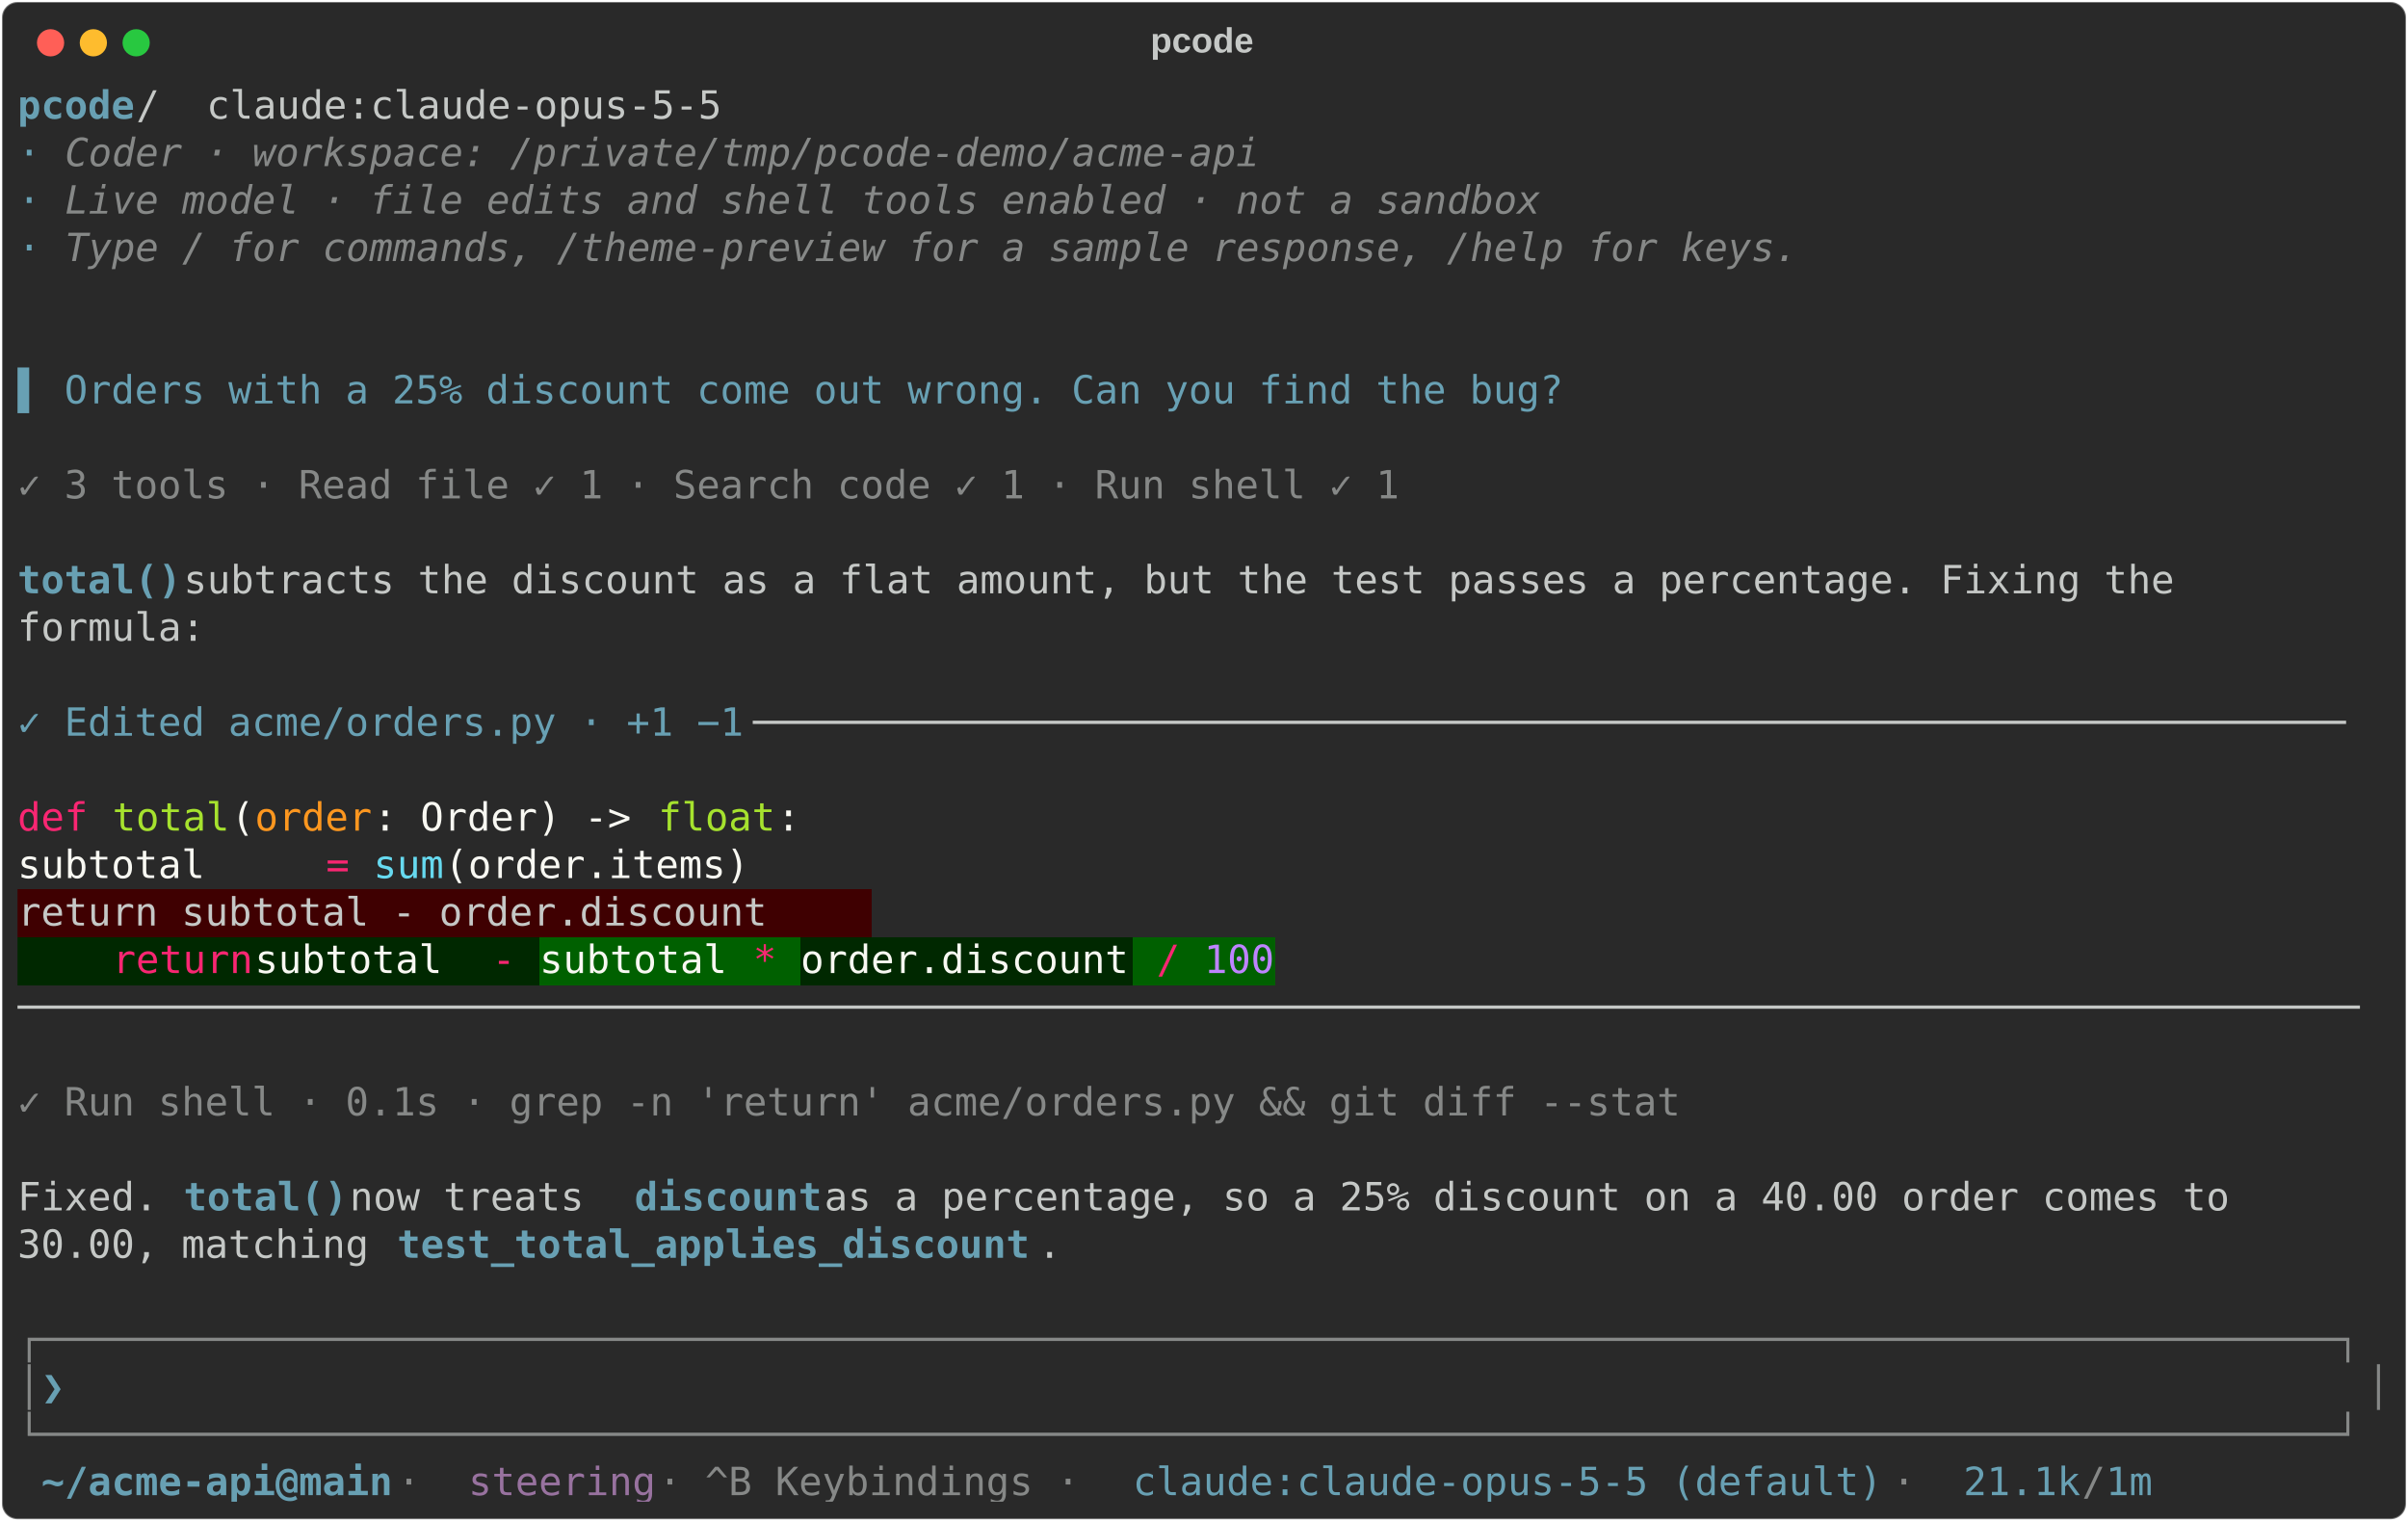
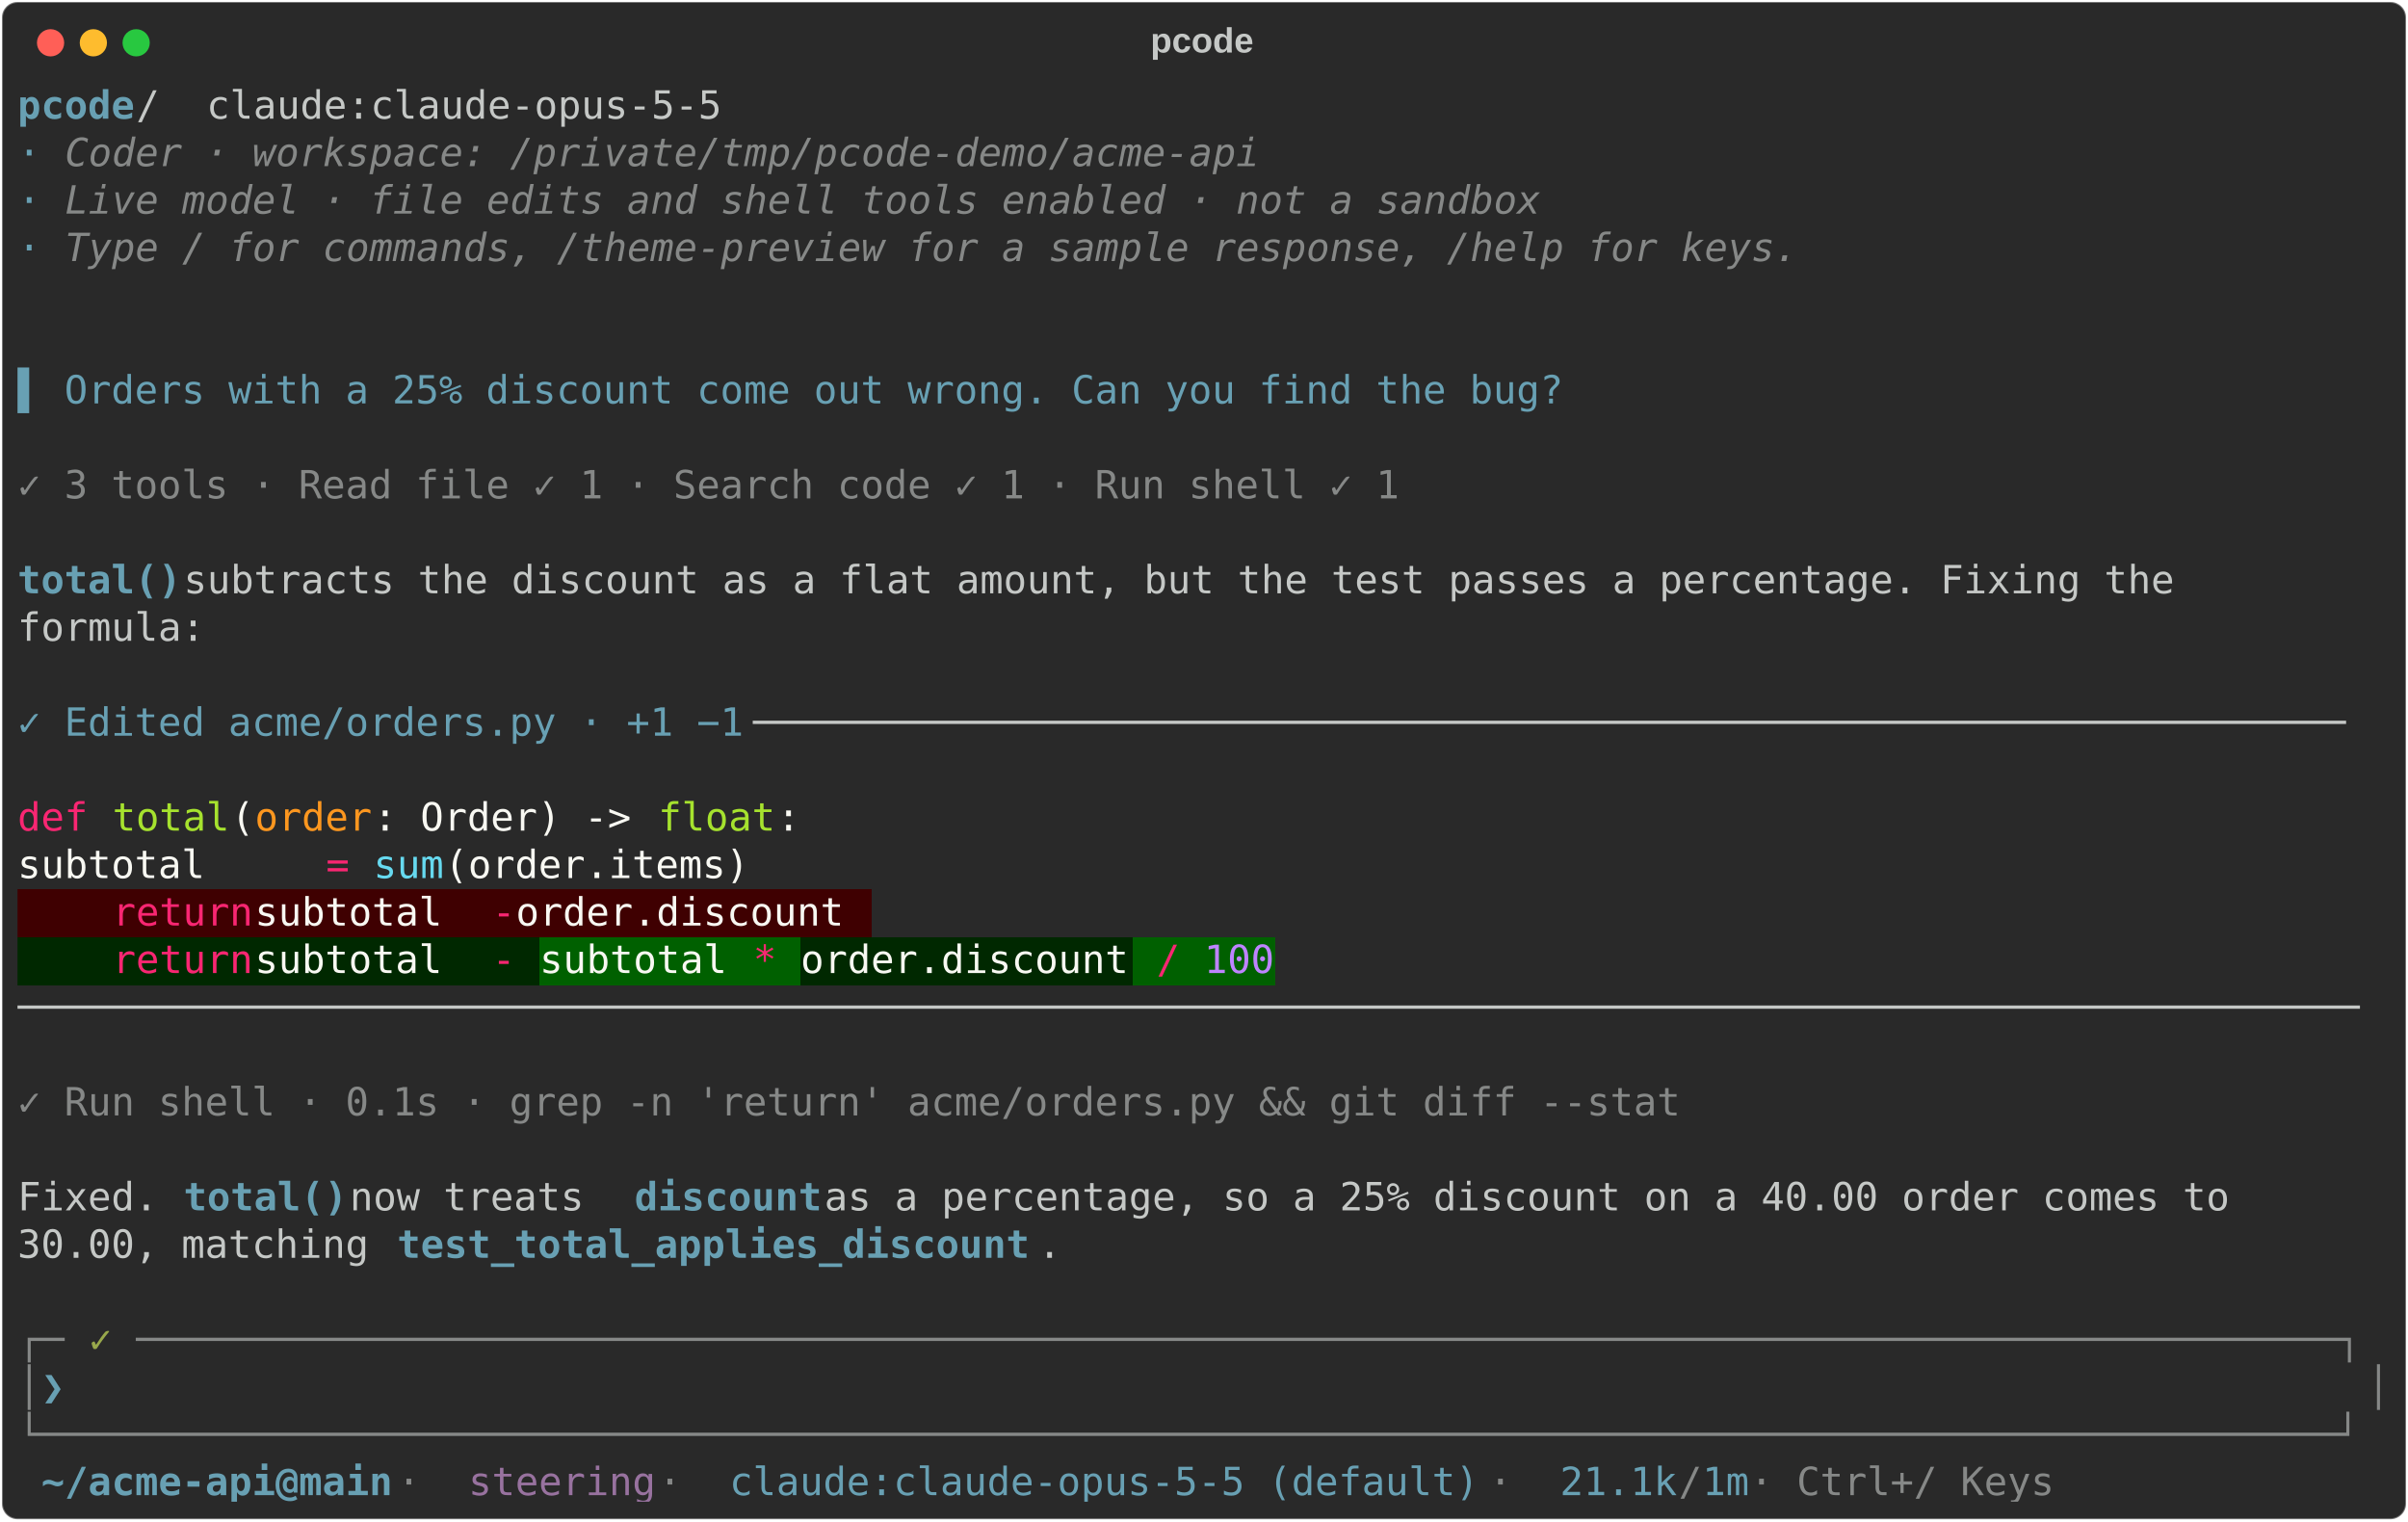
<svg xmlns="http://www.w3.org/2000/svg" class="rich-terminal" viewBox="0 0 1238 782.0">
  <style>

    @font-face {
        font-family: "Fira Code";
        src: local("FiraCode-Regular"),
                url("https://cdnjs.cloudflare.com/ajax/libs/firacode/6.2.0/woff2/FiraCode-Regular.woff2") format("woff2"),
                url("https://cdnjs.cloudflare.com/ajax/libs/firacode/6.2.0/woff/FiraCode-Regular.woff") format("woff");
        font-style: normal;
        font-weight: 400;
    }
    @font-face {
        font-family: "Fira Code";
        src: local("FiraCode-Bold"),
                url("https://cdnjs.cloudflare.com/ajax/libs/firacode/6.2.0/woff2/FiraCode-Bold.woff2") format("woff2"),
                url("https://cdnjs.cloudflare.com/ajax/libs/firacode/6.2.0/woff/FiraCode-Bold.woff") format("woff");
        font-style: bold;
        font-weight: 700;
    }

-     .terminal-3695861457-matrix {
+     .terminal-3421168653-matrix {
        font-family: Fira Code, monospace;
        font-size: 20px;
        line-height: 24.4px;
        font-variant-east-asian: full-width;
    }

-     .terminal-3695861457-title {
+     .terminal-3421168653-title {
        font-size: 18px;
        font-weight: bold;
        font-family: arial;
    }

-     .terminal-3695861457-r1 { fill: #68a0b3;font-weight: bold }
- .terminal-3695861457-r2 { fill: #c5c8c6 }
- .terminal-3695861457-r3 { fill: #68a0b3 }
- .terminal-3695861457-r4 { fill: #868887;font-style: italic; }
- .terminal-3695861457-r5 { fill: #868887 }
- .terminal-3695861457-r6 { fill: #f92672 }
- .terminal-3695861457-r7 { fill: #f8f8f2 }
- .terminal-3695861457-r8 { fill: #a6e22e }
- .terminal-3695861457-r9 { fill: #fd971f }
- .terminal-3695861457-r10 { fill: #66d9ef }
- .terminal-3695861457-r11 { fill: #be84ff }
- .terminal-3695861457-r12 { fill: #98729f }
+     .terminal-3421168653-r1 { fill: #68a0b3;font-weight: bold }
+ .terminal-3421168653-r2 { fill: #c5c8c6 }
+ .terminal-3421168653-r3 { fill: #68a0b3 }
+ .terminal-3421168653-r4 { fill: #868887;font-style: italic; }
+ .terminal-3421168653-r5 { fill: #868887 }
+ .terminal-3421168653-r6 { fill: #f92672 }
+ .terminal-3421168653-r7 { fill: #f8f8f2 }
+ .terminal-3421168653-r8 { fill: #a6e22e }
+ .terminal-3421168653-r9 { fill: #fd971f }
+ .terminal-3421168653-r10 { fill: #66d9ef }
+ .terminal-3421168653-r11 { fill: #be84ff }
+ .terminal-3421168653-r12 { fill: #98a84b }
+ .terminal-3421168653-r13 { fill: #98729f }
    </style>
  <defs>
-     <clipPath id="terminal-3695861457-clip-terminal">
+     <clipPath id="terminal-3421168653-clip-terminal">
      <rect x="0" y="0" width="1219.0" height="731.0" />
    </clipPath>
-     <clipPath id="terminal-3695861457-line-0">
+     <clipPath id="terminal-3421168653-line-0">
      <rect x="0" y="1.5" width="1220" height="24.65" />
    </clipPath>
-     <clipPath id="terminal-3695861457-line-1">
+     <clipPath id="terminal-3421168653-line-1">
      <rect x="0" y="25.9" width="1220" height="24.65" />
    </clipPath>
-     <clipPath id="terminal-3695861457-line-2">
+     <clipPath id="terminal-3421168653-line-2">
      <rect x="0" y="50.3" width="1220" height="24.65" />
    </clipPath>
-     <clipPath id="terminal-3695861457-line-3">
+     <clipPath id="terminal-3421168653-line-3">
      <rect x="0" y="74.7" width="1220" height="24.65" />
    </clipPath>
-     <clipPath id="terminal-3695861457-line-4">
+     <clipPath id="terminal-3421168653-line-4">
      <rect x="0" y="99.1" width="1220" height="24.65" />
    </clipPath>
-     <clipPath id="terminal-3695861457-line-5">
+     <clipPath id="terminal-3421168653-line-5">
      <rect x="0" y="123.5" width="1220" height="24.65" />
    </clipPath>
-     <clipPath id="terminal-3695861457-line-6">
+     <clipPath id="terminal-3421168653-line-6">
      <rect x="0" y="147.9" width="1220" height="24.65" />
    </clipPath>
-     <clipPath id="terminal-3695861457-line-7">
+     <clipPath id="terminal-3421168653-line-7">
      <rect x="0" y="172.3" width="1220" height="24.65" />
    </clipPath>
-     <clipPath id="terminal-3695861457-line-8">
+     <clipPath id="terminal-3421168653-line-8">
      <rect x="0" y="196.7" width="1220" height="24.65" />
    </clipPath>
-     <clipPath id="terminal-3695861457-line-9">
+     <clipPath id="terminal-3421168653-line-9">
      <rect x="0" y="221.1" width="1220" height="24.65" />
    </clipPath>
-     <clipPath id="terminal-3695861457-line-10">
+     <clipPath id="terminal-3421168653-line-10">
      <rect x="0" y="245.5" width="1220" height="24.65" />
    </clipPath>
-     <clipPath id="terminal-3695861457-line-11">
+     <clipPath id="terminal-3421168653-line-11">
      <rect x="0" y="269.9" width="1220" height="24.65" />
    </clipPath>
-     <clipPath id="terminal-3695861457-line-12">
+     <clipPath id="terminal-3421168653-line-12">
      <rect x="0" y="294.3" width="1220" height="24.65" />
    </clipPath>
-     <clipPath id="terminal-3695861457-line-13">
+     <clipPath id="terminal-3421168653-line-13">
      <rect x="0" y="318.7" width="1220" height="24.65" />
    </clipPath>
-     <clipPath id="terminal-3695861457-line-14">
+     <clipPath id="terminal-3421168653-line-14">
      <rect x="0" y="343.1" width="1220" height="24.65" />
    </clipPath>
-     <clipPath id="terminal-3695861457-line-15">
+     <clipPath id="terminal-3421168653-line-15">
      <rect x="0" y="367.5" width="1220" height="24.65" />
    </clipPath>
-     <clipPath id="terminal-3695861457-line-16">
+     <clipPath id="terminal-3421168653-line-16">
      <rect x="0" y="391.9" width="1220" height="24.65" />
    </clipPath>
-     <clipPath id="terminal-3695861457-line-17">
+     <clipPath id="terminal-3421168653-line-17">
      <rect x="0" y="416.3" width="1220" height="24.65" />
    </clipPath>
-     <clipPath id="terminal-3695861457-line-18">
+     <clipPath id="terminal-3421168653-line-18">
      <rect x="0" y="440.7" width="1220" height="24.65" />
    </clipPath>
-     <clipPath id="terminal-3695861457-line-19">
+     <clipPath id="terminal-3421168653-line-19">
      <rect x="0" y="465.1" width="1220" height="24.65" />
    </clipPath>
-     <clipPath id="terminal-3695861457-line-20">
+     <clipPath id="terminal-3421168653-line-20">
      <rect x="0" y="489.5" width="1220" height="24.65" />
    </clipPath>
-     <clipPath id="terminal-3695861457-line-21">
+     <clipPath id="terminal-3421168653-line-21">
      <rect x="0" y="513.9" width="1220" height="24.65" />
    </clipPath>
-     <clipPath id="terminal-3695861457-line-22">
+     <clipPath id="terminal-3421168653-line-22">
      <rect x="0" y="538.3" width="1220" height="24.65" />
    </clipPath>
-     <clipPath id="terminal-3695861457-line-23">
+     <clipPath id="terminal-3421168653-line-23">
      <rect x="0" y="562.7" width="1220" height="24.65" />
    </clipPath>
-     <clipPath id="terminal-3695861457-line-24">
+     <clipPath id="terminal-3421168653-line-24">
      <rect x="0" y="587.1" width="1220" height="24.65" />
    </clipPath>
-     <clipPath id="terminal-3695861457-line-25">
+     <clipPath id="terminal-3421168653-line-25">
      <rect x="0" y="611.5" width="1220" height="24.65" />
    </clipPath>
-     <clipPath id="terminal-3695861457-line-26">
+     <clipPath id="terminal-3421168653-line-26">
      <rect x="0" y="635.9" width="1220" height="24.65" />
    </clipPath>
-     <clipPath id="terminal-3695861457-line-27">
+     <clipPath id="terminal-3421168653-line-27">
      <rect x="0" y="660.3" width="1220" height="24.65" />
    </clipPath>
-     <clipPath id="terminal-3695861457-line-28">
+     <clipPath id="terminal-3421168653-line-28">
      <rect x="0" y="684.7" width="1220" height="24.65" />
    </clipPath>
  </defs>
  <rect fill="#292929" stroke="rgba(255,255,255,0.35)" stroke-width="1" x="1" y="1" width="1236" height="780" rx="8" />
-   <text class="terminal-3695861457-title" fill="#c5c8c6" text-anchor="middle" x="618" y="27">pcode</text>
+   <text class="terminal-3421168653-title" fill="#c5c8c6" text-anchor="middle" x="618" y="27">pcode</text>
  <g transform="translate(26,22)">
    <circle cx="0" cy="0" r="7" fill="#ff5f57" />
    <circle cx="22" cy="0" r="7" fill="#febc2e" />
    <circle cx="44" cy="0" r="7" fill="#28c840" />
  </g>
-   <g transform="translate(9, 41)" clip-path="url(#terminal-3695861457-clip-terminal)">
-     <rect fill="#3f0001" x="0" y="416.3" width="439.2" height="24.65" shape-rendering="crispEdges" />
+   <g transform="translate(9, 41)" clip-path="url(#terminal-3421168653-clip-terminal)">
+     <rect fill="#3f0001" x="0" y="416.3" width="48.8" height="24.65" shape-rendering="crispEdges" />
+     <rect fill="#3f0001" x="48.8" y="416.3" width="73.2" height="24.65" shape-rendering="crispEdges" />
+     <rect fill="#3f0001" x="122" y="416.3" width="122" height="24.65" shape-rendering="crispEdges" />
+     <rect fill="#3f0001" x="244" y="416.3" width="12.2" height="24.65" shape-rendering="crispEdges" />
+     <rect fill="#3f0001" x="256.2" y="416.3" width="183" height="24.65" shape-rendering="crispEdges" />
    <rect fill="#002800" x="0" y="440.7" width="48.8" height="24.65" shape-rendering="crispEdges" />
    <rect fill="#002800" x="48.8" y="440.7" width="73.2" height="24.65" shape-rendering="crispEdges" />
    <rect fill="#002800" x="122" y="440.7" width="122" height="24.65" shape-rendering="crispEdges" />
    <rect fill="#002800" x="244" y="440.7" width="12.2" height="24.65" shape-rendering="crispEdges" />
    <rect fill="#002800" x="256.2" y="440.7" width="12.2" height="24.65" shape-rendering="crispEdges" />
    <rect fill="#006000" x="268.4" y="440.7" width="109.8" height="24.65" shape-rendering="crispEdges" />
    <rect fill="#006000" x="378.2" y="440.7" width="12.2" height="24.65" shape-rendering="crispEdges" />
    <rect fill="#006000" x="390.4" y="440.7" width="12.2" height="24.65" shape-rendering="crispEdges" />
    <rect fill="#002800" x="402.6" y="440.7" width="170.8" height="24.65" shape-rendering="crispEdges" />
    <rect fill="#006000" x="573.4" y="440.7" width="12.2" height="24.65" shape-rendering="crispEdges" />
    <rect fill="#006000" x="585.6" y="440.7" width="12.2" height="24.65" shape-rendering="crispEdges" />
    <rect fill="#006000" x="597.8" y="440.7" width="12.2" height="24.65" shape-rendering="crispEdges" />
    <rect fill="#006000" x="610" y="440.7" width="36.6" height="24.65" shape-rendering="crispEdges" />
-     <g class="terminal-3695861457-matrix">
-       <text class="terminal-3695861457-r1" x="0" y="20" textLength="61" clip-path="url(#terminal-3695861457-line-0)">pcode</text>
-       <text class="terminal-3695861457-r2" x="61" y="20" textLength="329.4" clip-path="url(#terminal-3695861457-line-0)">  /  claude:claude-opus-5-5</text>
-       <text class="terminal-3695861457-r2" x="1220" y="20" textLength="12.2" clip-path="url(#terminal-3695861457-line-0)">
- </text>
-       <text class="terminal-3695861457-r3" x="0" y="44.4" textLength="24.4" clip-path="url(#terminal-3695861457-line-1)">· </text>
-       <text class="terminal-3695861457-r4" x="24.4" y="44.4" textLength="622.2" clip-path="url(#terminal-3695861457-line-1)">Coder · workspace: /private/tmp/pcode-demo/acme-api</text>
-       <text class="terminal-3695861457-r2" x="1220" y="44.4" textLength="12.2" clip-path="url(#terminal-3695861457-line-1)">
- </text>
-       <text class="terminal-3695861457-r3" x="0" y="68.8" textLength="24.4" clip-path="url(#terminal-3695861457-line-2)">· </text>
-       <text class="terminal-3695861457-r4" x="24.4" y="68.8" textLength="768.6" clip-path="url(#terminal-3695861457-line-2)">Live model · file edits and shell tools enabled · not a sandbox</text>
-       <text class="terminal-3695861457-r2" x="1220" y="68.8" textLength="12.2" clip-path="url(#terminal-3695861457-line-2)">
- </text>
-       <text class="terminal-3695861457-r3" x="0" y="93.2" textLength="24.4" clip-path="url(#terminal-3695861457-line-3)">· </text>
-       <text class="terminal-3695861457-r4" x="24.4" y="93.2" textLength="902.8" clip-path="url(#terminal-3695861457-line-3)">Type / for commands, /theme-preview for a sample response, /help for keys.</text>
-       <text class="terminal-3695861457-r2" x="1220" y="93.2" textLength="12.2" clip-path="url(#terminal-3695861457-line-3)">
- </text>
-       <text class="terminal-3695861457-r2" x="1220" y="117.6" textLength="12.2" clip-path="url(#terminal-3695861457-line-4)">
- </text>
-       <text class="terminal-3695861457-r2" x="1220" y="142" textLength="12.2" clip-path="url(#terminal-3695861457-line-5)">
- </text>
-       <text class="terminal-3695861457-r3" x="0" y="166.4" textLength="805.2" clip-path="url(#terminal-3695861457-line-6)">▌ Orders with a 25% discount come out wrong. Can you find the bug?</text>
-       <text class="terminal-3695861457-r2" x="1220" y="166.4" textLength="12.2" clip-path="url(#terminal-3695861457-line-6)">
- </text>
-       <text class="terminal-3695861457-r2" x="1220" y="190.8" textLength="12.2" clip-path="url(#terminal-3695861457-line-7)">
- </text>
-       <text class="terminal-3695861457-r5" x="0" y="215.2" textLength="719.8" clip-path="url(#terminal-3695861457-line-8)">✓ 3 tools · Read file ✓ 1 · Search code ✓ 1 · Run shell ✓ 1</text>
-       <text class="terminal-3695861457-r2" x="1220" y="215.2" textLength="12.2" clip-path="url(#terminal-3695861457-line-8)">
- </text>
-       <text class="terminal-3695861457-r2" x="1220" y="239.6" textLength="12.2" clip-path="url(#terminal-3695861457-line-9)">
- </text>
-       <text class="terminal-3695861457-r1" x="0" y="264" textLength="85.4" clip-path="url(#terminal-3695861457-line-10)">total()</text>
-       <text class="terminal-3695861457-r2" x="85.4" y="264" textLength="1049.2" clip-path="url(#terminal-3695861457-line-10)"> subtracts the discount as a flat amount, but the test passes a percentage. Fixing the</text>
-       <text class="terminal-3695861457-r2" x="1220" y="264" textLength="12.2" clip-path="url(#terminal-3695861457-line-10)">
- </text>
-       <text class="terminal-3695861457-r2" x="0" y="288.4" textLength="97.6" clip-path="url(#terminal-3695861457-line-11)">formula:</text>
-       <text class="terminal-3695861457-r2" x="1220" y="288.4" textLength="12.2" clip-path="url(#terminal-3695861457-line-11)">
- </text>
-       <text class="terminal-3695861457-r2" x="1220" y="312.8" textLength="12.2" clip-path="url(#terminal-3695861457-line-12)">
- </text>
-       <text class="terminal-3695861457-r3" x="0" y="337.2" textLength="378.2" clip-path="url(#terminal-3695861457-line-13)">✓ Edited acme/orders.py · +1 −1</text>
-       <text class="terminal-3695861457-r2" x="378.2" y="337.2" textLength="841.8" clip-path="url(#terminal-3695861457-line-13)"> ────────────────────────────────────────────────────────────────────</text>
-       <text class="terminal-3695861457-r2" x="1220" y="337.2" textLength="12.2" clip-path="url(#terminal-3695861457-line-13)">
- </text>
-       <text class="terminal-3695861457-r2" x="1220" y="361.6" textLength="12.2" clip-path="url(#terminal-3695861457-line-14)">
- </text>
-       <text class="terminal-3695861457-r6" x="0" y="386" textLength="36.6" clip-path="url(#terminal-3695861457-line-15)">def</text>
-       <text class="terminal-3695861457-r8" x="48.8" y="386" textLength="61" clip-path="url(#terminal-3695861457-line-15)">total</text>
-       <text class="terminal-3695861457-r7" x="109.8" y="386" textLength="12.2" clip-path="url(#terminal-3695861457-line-15)">(</text>
-       <text class="terminal-3695861457-r9" x="122" y="386" textLength="61" clip-path="url(#terminal-3695861457-line-15)">order</text>
-       <text class="terminal-3695861457-r7" x="183" y="386" textLength="146.4" clip-path="url(#terminal-3695861457-line-15)">: Order) -&gt; </text>
-       <text class="terminal-3695861457-r8" x="329.4" y="386" textLength="61" clip-path="url(#terminal-3695861457-line-15)">float</text>
-       <text class="terminal-3695861457-r7" x="390.4" y="386" textLength="12.2" clip-path="url(#terminal-3695861457-line-15)">:</text>
-       <text class="terminal-3695861457-r2" x="1220" y="386" textLength="12.2" clip-path="url(#terminal-3695861457-line-15)">
- </text>
-       <text class="terminal-3695861457-r7" x="0" y="410.4" textLength="158.6" clip-path="url(#terminal-3695861457-line-16)">    subtotal </text>
-       <text class="terminal-3695861457-r6" x="158.6" y="410.4" textLength="12.2" clip-path="url(#terminal-3695861457-line-16)">=</text>
-       <text class="terminal-3695861457-r10" x="183" y="410.4" textLength="36.6" clip-path="url(#terminal-3695861457-line-16)">sum</text>
-       <text class="terminal-3695861457-r7" x="219.6" y="410.4" textLength="158.6" clip-path="url(#terminal-3695861457-line-16)">(order.items)</text>
-       <text class="terminal-3695861457-r2" x="1220" y="410.4" textLength="12.2" clip-path="url(#terminal-3695861457-line-16)">
- </text>
-       <text class="terminal-3695861457-r2" x="0" y="434.8" textLength="439.2" clip-path="url(#terminal-3695861457-line-17)">    return subtotal - order.discount</text>
-       <text class="terminal-3695861457-r2" x="1220" y="434.8" textLength="12.2" clip-path="url(#terminal-3695861457-line-17)">
- </text>
-       <text class="terminal-3695861457-r6" x="48.8" y="459.2" textLength="73.2" clip-path="url(#terminal-3695861457-line-18)">return</text>
-       <text class="terminal-3695861457-r7" x="122" y="459.2" textLength="122" clip-path="url(#terminal-3695861457-line-18)"> subtotal </text>
-       <text class="terminal-3695861457-r6" x="244" y="459.2" textLength="12.2" clip-path="url(#terminal-3695861457-line-18)">-</text>
-       <text class="terminal-3695861457-r7" x="268.4" y="459.2" textLength="109.8" clip-path="url(#terminal-3695861457-line-18)">subtotal </text>
-       <text class="terminal-3695861457-r6" x="378.2" y="459.2" textLength="12.2" clip-path="url(#terminal-3695861457-line-18)">*</text>
-       <text class="terminal-3695861457-r7" x="402.6" y="459.2" textLength="170.8" clip-path="url(#terminal-3695861457-line-18)">order.discount</text>
-       <text class="terminal-3695861457-r6" x="585.6" y="459.2" textLength="12.2" clip-path="url(#terminal-3695861457-line-18)">/</text>
-       <text class="terminal-3695861457-r11" x="610" y="459.2" textLength="36.6" clip-path="url(#terminal-3695861457-line-18)">100</text>
-       <text class="terminal-3695861457-r2" x="1220" y="459.2" textLength="12.2" clip-path="url(#terminal-3695861457-line-18)">
- </text>
-       <text class="terminal-3695861457-r2" x="0" y="483.6" textLength="1220" clip-path="url(#terminal-3695861457-line-19)">────────────────────────────────────────────────────────────────────────────────────────────────────</text>
-       <text class="terminal-3695861457-r2" x="1220" y="483.6" textLength="12.2" clip-path="url(#terminal-3695861457-line-19)">
- </text>
-       <text class="terminal-3695861457-r2" x="1220" y="508" textLength="12.2" clip-path="url(#terminal-3695861457-line-20)">
- </text>
-       <text class="terminal-3695861457-r5" x="0" y="532.4" textLength="866.2" clip-path="url(#terminal-3695861457-line-21)">✓ Run shell · 0.1s · grep -n 'return' acme/orders.py &amp;&amp; git diff --stat</text>
-       <text class="terminal-3695861457-r2" x="1220" y="532.4" textLength="12.2" clip-path="url(#terminal-3695861457-line-21)">
- </text>
-       <text class="terminal-3695861457-r2" x="1220" y="556.8" textLength="12.2" clip-path="url(#terminal-3695861457-line-22)">
- </text>
-       <text class="terminal-3695861457-r2" x="0" y="581.2" textLength="85.4" clip-path="url(#terminal-3695861457-line-23)">Fixed. </text>
-       <text class="terminal-3695861457-r1" x="85.4" y="581.2" textLength="85.4" clip-path="url(#terminal-3695861457-line-23)">total()</text>
-       <text class="terminal-3695861457-r2" x="170.8" y="581.2" textLength="146.4" clip-path="url(#terminal-3695861457-line-23)"> now treats </text>
-       <text class="terminal-3695861457-r1" x="317.2" y="581.2" textLength="97.6" clip-path="url(#terminal-3695861457-line-23)">discount</text>
-       <text class="terminal-3695861457-r2" x="414.8" y="581.2" textLength="744.2" clip-path="url(#terminal-3695861457-line-23)"> as a percentage, so a 25% discount on a 40.00 order comes to</text>
-       <text class="terminal-3695861457-r2" x="1220" y="581.2" textLength="12.2" clip-path="url(#terminal-3695861457-line-23)">
- </text>
-       <text class="terminal-3695861457-r2" x="0" y="605.6" textLength="195.2" clip-path="url(#terminal-3695861457-line-24)">30.00, matching </text>
-       <text class="terminal-3695861457-r1" x="195.2" y="605.6" textLength="329.4" clip-path="url(#terminal-3695861457-line-24)">test_total_applies_discount</text>
-       <text class="terminal-3695861457-r2" x="524.6" y="605.6" textLength="12.2" clip-path="url(#terminal-3695861457-line-24)">.</text>
-       <text class="terminal-3695861457-r2" x="1220" y="605.6" textLength="12.2" clip-path="url(#terminal-3695861457-line-24)">
- </text>
-       <text class="terminal-3695861457-r2" x="1220" y="630" textLength="12.2" clip-path="url(#terminal-3695861457-line-25)">
- </text>
-       <text class="terminal-3695861457-r5" x="0" y="654.4" textLength="1220" clip-path="url(#terminal-3695861457-line-26)">┌──────────────────────────────────────────────────────────────────────────────────────────────────┐</text>
-       <text class="terminal-3695861457-r2" x="1220" y="654.4" textLength="12.2" clip-path="url(#terminal-3695861457-line-26)">
- </text>
-       <text class="terminal-3695861457-r5" x="0" y="678.8" textLength="12.2" clip-path="url(#terminal-3695861457-line-27)">│</text>
-       <text class="terminal-3695861457-r1" x="12.2" y="678.8" textLength="24.4" clip-path="url(#terminal-3695861457-line-27)">❯ </text>
-       <text class="terminal-3695861457-r5" x="1207.8" y="678.8" textLength="12.2" clip-path="url(#terminal-3695861457-line-27)">│</text>
-       <text class="terminal-3695861457-r2" x="1220" y="678.8" textLength="12.2" clip-path="url(#terminal-3695861457-line-27)">
- </text>
-       <text class="terminal-3695861457-r5" x="0" y="703.2" textLength="1220" clip-path="url(#terminal-3695861457-line-28)">└──────────────────────────────────────────────────────────────────────────────────────────────────┘</text>
-       <text class="terminal-3695861457-r2" x="1220" y="703.2" textLength="12.2" clip-path="url(#terminal-3695861457-line-28)">
- </text>
-       <text class="terminal-3695861457-r1" x="12.2" y="727.6" textLength="183" clip-path="url(#terminal-3695861457-line-29)">~/acme-api@main</text>
-       <text class="terminal-3695861457-r5" x="195.2" y="727.6" textLength="36.6" clip-path="url(#terminal-3695861457-line-29)"> · </text>
-       <text class="terminal-3695861457-r12" x="231.8" y="727.6" textLength="97.6" clip-path="url(#terminal-3695861457-line-29)">steering</text>
-       <text class="terminal-3695861457-r5" x="329.4" y="727.6" textLength="244" clip-path="url(#terminal-3695861457-line-29)"> · ^B Keybindings · </text>
-       <text class="terminal-3695861457-r3" x="573.4" y="727.6" textLength="390.4" clip-path="url(#terminal-3695861457-line-29)">claude:claude-opus-5-5 (default)</text>
-       <text class="terminal-3695861457-r5" x="963.8" y="727.6" textLength="36.6" clip-path="url(#terminal-3695861457-line-29)"> · </text>
-       <text class="terminal-3695861457-r3" x="1000.4" y="727.6" textLength="61" clip-path="url(#terminal-3695861457-line-29)">21.1k</text>
-       <text class="terminal-3695861457-r5" x="1061.4" y="727.6" textLength="12.2" clip-path="url(#terminal-3695861457-line-29)">/</text>
-       <text class="terminal-3695861457-r3" x="1073.6" y="727.6" textLength="24.4" clip-path="url(#terminal-3695861457-line-29)">1m</text>
-       <text class="terminal-3695861457-r2" x="1220" y="727.6" textLength="12.2" clip-path="url(#terminal-3695861457-line-29)">
+     <g class="terminal-3421168653-matrix">
+       <text class="terminal-3421168653-r1" x="0" y="20" textLength="61" clip-path="url(#terminal-3421168653-line-0)">pcode</text>
+       <text class="terminal-3421168653-r2" x="61" y="20" textLength="329.4" clip-path="url(#terminal-3421168653-line-0)">  /  claude:claude-opus-5-5</text>
+       <text class="terminal-3421168653-r2" x="1220" y="20" textLength="12.2" clip-path="url(#terminal-3421168653-line-0)">
+ </text>
+       <text class="terminal-3421168653-r3" x="0" y="44.4" textLength="24.4" clip-path="url(#terminal-3421168653-line-1)">· </text>
+       <text class="terminal-3421168653-r4" x="24.4" y="44.4" textLength="622.2" clip-path="url(#terminal-3421168653-line-1)">Coder · workspace: /private/tmp/pcode-demo/acme-api</text>
+       <text class="terminal-3421168653-r2" x="1220" y="44.4" textLength="12.2" clip-path="url(#terminal-3421168653-line-1)">
+ </text>
+       <text class="terminal-3421168653-r3" x="0" y="68.8" textLength="24.4" clip-path="url(#terminal-3421168653-line-2)">· </text>
+       <text class="terminal-3421168653-r4" x="24.4" y="68.8" textLength="768.6" clip-path="url(#terminal-3421168653-line-2)">Live model · file edits and shell tools enabled · not a sandbox</text>
+       <text class="terminal-3421168653-r2" x="1220" y="68.8" textLength="12.2" clip-path="url(#terminal-3421168653-line-2)">
+ </text>
+       <text class="terminal-3421168653-r3" x="0" y="93.2" textLength="24.4" clip-path="url(#terminal-3421168653-line-3)">· </text>
+       <text class="terminal-3421168653-r4" x="24.4" y="93.2" textLength="902.8" clip-path="url(#terminal-3421168653-line-3)">Type / for commands, /theme-preview for a sample response, /help for keys.</text>
+       <text class="terminal-3421168653-r2" x="1220" y="93.2" textLength="12.2" clip-path="url(#terminal-3421168653-line-3)">
+ </text>
+       <text class="terminal-3421168653-r2" x="1220" y="117.6" textLength="12.2" clip-path="url(#terminal-3421168653-line-4)">
+ </text>
+       <text class="terminal-3421168653-r2" x="1220" y="142" textLength="12.2" clip-path="url(#terminal-3421168653-line-5)">
+ </text>
+       <text class="terminal-3421168653-r3" x="0" y="166.4" textLength="805.2" clip-path="url(#terminal-3421168653-line-6)">▌ Orders with a 25% discount come out wrong. Can you find the bug?</text>
+       <text class="terminal-3421168653-r2" x="1220" y="166.4" textLength="12.2" clip-path="url(#terminal-3421168653-line-6)">
+ </text>
+       <text class="terminal-3421168653-r2" x="1220" y="190.8" textLength="12.2" clip-path="url(#terminal-3421168653-line-7)">
+ </text>
+       <text class="terminal-3421168653-r5" x="0" y="215.2" textLength="719.8" clip-path="url(#terminal-3421168653-line-8)">✓ 3 tools · Read file ✓ 1 · Search code ✓ 1 · Run shell ✓ 1</text>
+       <text class="terminal-3421168653-r2" x="1220" y="215.2" textLength="12.2" clip-path="url(#terminal-3421168653-line-8)">
+ </text>
+       <text class="terminal-3421168653-r2" x="1220" y="239.6" textLength="12.2" clip-path="url(#terminal-3421168653-line-9)">
+ </text>
+       <text class="terminal-3421168653-r1" x="0" y="264" textLength="85.4" clip-path="url(#terminal-3421168653-line-10)">total()</text>
+       <text class="terminal-3421168653-r2" x="85.4" y="264" textLength="1049.2" clip-path="url(#terminal-3421168653-line-10)"> subtracts the discount as a flat amount, but the test passes a percentage. Fixing the</text>
+       <text class="terminal-3421168653-r2" x="1220" y="264" textLength="12.2" clip-path="url(#terminal-3421168653-line-10)">
+ </text>
+       <text class="terminal-3421168653-r2" x="0" y="288.4" textLength="97.6" clip-path="url(#terminal-3421168653-line-11)">formula:</text>
+       <text class="terminal-3421168653-r2" x="1220" y="288.4" textLength="12.2" clip-path="url(#terminal-3421168653-line-11)">
+ </text>
+       <text class="terminal-3421168653-r2" x="1220" y="312.8" textLength="12.2" clip-path="url(#terminal-3421168653-line-12)">
+ </text>
+       <text class="terminal-3421168653-r3" x="0" y="337.2" textLength="378.2" clip-path="url(#terminal-3421168653-line-13)">✓ Edited acme/orders.py · +1 −1</text>
+       <text class="terminal-3421168653-r2" x="378.2" y="337.2" textLength="841.8" clip-path="url(#terminal-3421168653-line-13)"> ────────────────────────────────────────────────────────────────────</text>
+       <text class="terminal-3421168653-r2" x="1220" y="337.2" textLength="12.2" clip-path="url(#terminal-3421168653-line-13)">
+ </text>
+       <text class="terminal-3421168653-r2" x="1220" y="361.6" textLength="12.2" clip-path="url(#terminal-3421168653-line-14)">
+ </text>
+       <text class="terminal-3421168653-r6" x="0" y="386" textLength="36.6" clip-path="url(#terminal-3421168653-line-15)">def</text>
+       <text class="terminal-3421168653-r8" x="48.8" y="386" textLength="61" clip-path="url(#terminal-3421168653-line-15)">total</text>
+       <text class="terminal-3421168653-r7" x="109.8" y="386" textLength="12.2" clip-path="url(#terminal-3421168653-line-15)">(</text>
+       <text class="terminal-3421168653-r9" x="122" y="386" textLength="61" clip-path="url(#terminal-3421168653-line-15)">order</text>
+       <text class="terminal-3421168653-r7" x="183" y="386" textLength="146.4" clip-path="url(#terminal-3421168653-line-15)">: Order) -&gt; </text>
+       <text class="terminal-3421168653-r8" x="329.4" y="386" textLength="61" clip-path="url(#terminal-3421168653-line-15)">float</text>
+       <text class="terminal-3421168653-r7" x="390.4" y="386" textLength="12.2" clip-path="url(#terminal-3421168653-line-15)">:</text>
+       <text class="terminal-3421168653-r2" x="1220" y="386" textLength="12.2" clip-path="url(#terminal-3421168653-line-15)">
+ </text>
+       <text class="terminal-3421168653-r7" x="0" y="410.4" textLength="158.6" clip-path="url(#terminal-3421168653-line-16)">    subtotal </text>
+       <text class="terminal-3421168653-r6" x="158.6" y="410.4" textLength="12.2" clip-path="url(#terminal-3421168653-line-16)">=</text>
+       <text class="terminal-3421168653-r10" x="183" y="410.4" textLength="36.6" clip-path="url(#terminal-3421168653-line-16)">sum</text>
+       <text class="terminal-3421168653-r7" x="219.6" y="410.4" textLength="158.6" clip-path="url(#terminal-3421168653-line-16)">(order.items)</text>
+       <text class="terminal-3421168653-r2" x="1220" y="410.4" textLength="12.2" clip-path="url(#terminal-3421168653-line-16)">
+ </text>
+       <text class="terminal-3421168653-r6" x="48.8" y="434.8" textLength="73.2" clip-path="url(#terminal-3421168653-line-17)">return</text>
+       <text class="terminal-3421168653-r7" x="122" y="434.8" textLength="122" clip-path="url(#terminal-3421168653-line-17)"> subtotal </text>
+       <text class="terminal-3421168653-r6" x="244" y="434.8" textLength="12.2" clip-path="url(#terminal-3421168653-line-17)">-</text>
+       <text class="terminal-3421168653-r7" x="256.2" y="434.8" textLength="183" clip-path="url(#terminal-3421168653-line-17)"> order.discount</text>
+       <text class="terminal-3421168653-r2" x="1220" y="434.8" textLength="12.2" clip-path="url(#terminal-3421168653-line-17)">
+ </text>
+       <text class="terminal-3421168653-r6" x="48.8" y="459.2" textLength="73.2" clip-path="url(#terminal-3421168653-line-18)">return</text>
+       <text class="terminal-3421168653-r7" x="122" y="459.2" textLength="122" clip-path="url(#terminal-3421168653-line-18)"> subtotal </text>
+       <text class="terminal-3421168653-r6" x="244" y="459.2" textLength="12.2" clip-path="url(#terminal-3421168653-line-18)">-</text>
+       <text class="terminal-3421168653-r7" x="268.4" y="459.2" textLength="109.8" clip-path="url(#terminal-3421168653-line-18)">subtotal </text>
+       <text class="terminal-3421168653-r6" x="378.2" y="459.2" textLength="12.2" clip-path="url(#terminal-3421168653-line-18)">*</text>
+       <text class="terminal-3421168653-r7" x="402.6" y="459.2" textLength="170.8" clip-path="url(#terminal-3421168653-line-18)">order.discount</text>
+       <text class="terminal-3421168653-r6" x="585.6" y="459.2" textLength="12.2" clip-path="url(#terminal-3421168653-line-18)">/</text>
+       <text class="terminal-3421168653-r11" x="610" y="459.2" textLength="36.6" clip-path="url(#terminal-3421168653-line-18)">100</text>
+       <text class="terminal-3421168653-r2" x="1220" y="459.2" textLength="12.2" clip-path="url(#terminal-3421168653-line-18)">
+ </text>
+       <text class="terminal-3421168653-r2" x="0" y="483.6" textLength="1220" clip-path="url(#terminal-3421168653-line-19)">────────────────────────────────────────────────────────────────────────────────────────────────────</text>
+       <text class="terminal-3421168653-r2" x="1220" y="483.6" textLength="12.2" clip-path="url(#terminal-3421168653-line-19)">
+ </text>
+       <text class="terminal-3421168653-r2" x="1220" y="508" textLength="12.2" clip-path="url(#terminal-3421168653-line-20)">
+ </text>
+       <text class="terminal-3421168653-r5" x="0" y="532.4" textLength="866.2" clip-path="url(#terminal-3421168653-line-21)">✓ Run shell · 0.1s · grep -n 'return' acme/orders.py &amp;&amp; git diff --stat</text>
+       <text class="terminal-3421168653-r2" x="1220" y="532.4" textLength="12.2" clip-path="url(#terminal-3421168653-line-21)">
+ </text>
+       <text class="terminal-3421168653-r2" x="1220" y="556.8" textLength="12.2" clip-path="url(#terminal-3421168653-line-22)">
+ </text>
+       <text class="terminal-3421168653-r2" x="0" y="581.2" textLength="85.4" clip-path="url(#terminal-3421168653-line-23)">Fixed. </text>
+       <text class="terminal-3421168653-r1" x="85.4" y="581.2" textLength="85.4" clip-path="url(#terminal-3421168653-line-23)">total()</text>
+       <text class="terminal-3421168653-r2" x="170.8" y="581.2" textLength="146.4" clip-path="url(#terminal-3421168653-line-23)"> now treats </text>
+       <text class="terminal-3421168653-r1" x="317.2" y="581.2" textLength="97.6" clip-path="url(#terminal-3421168653-line-23)">discount</text>
+       <text class="terminal-3421168653-r2" x="414.8" y="581.2" textLength="744.2" clip-path="url(#terminal-3421168653-line-23)"> as a percentage, so a 25% discount on a 40.00 order comes to</text>
+       <text class="terminal-3421168653-r2" x="1220" y="581.2" textLength="12.2" clip-path="url(#terminal-3421168653-line-23)">
+ </text>
+       <text class="terminal-3421168653-r2" x="0" y="605.6" textLength="195.2" clip-path="url(#terminal-3421168653-line-24)">30.00, matching </text>
+       <text class="terminal-3421168653-r1" x="195.2" y="605.6" textLength="329.4" clip-path="url(#terminal-3421168653-line-24)">test_total_applies_discount</text>
+       <text class="terminal-3421168653-r2" x="524.6" y="605.6" textLength="12.2" clip-path="url(#terminal-3421168653-line-24)">.</text>
+       <text class="terminal-3421168653-r2" x="1220" y="605.6" textLength="12.2" clip-path="url(#terminal-3421168653-line-24)">
+ </text>
+       <text class="terminal-3421168653-r2" x="1220" y="630" textLength="12.2" clip-path="url(#terminal-3421168653-line-25)">
+ </text>
+       <text class="terminal-3421168653-r5" x="0" y="654.4" textLength="24.4" clip-path="url(#terminal-3421168653-line-26)">┌─</text>
+       <text class="terminal-3421168653-r12" x="36.6" y="654.4" textLength="12.2" clip-path="url(#terminal-3421168653-line-26)">✓</text>
+       <text class="terminal-3421168653-r5" x="61" y="654.4" textLength="1159" clip-path="url(#terminal-3421168653-line-26)">──────────────────────────────────────────────────────────────────────────────────────────────┐</text>
+       <text class="terminal-3421168653-r2" x="1220" y="654.4" textLength="12.2" clip-path="url(#terminal-3421168653-line-26)">
+ </text>
+       <text class="terminal-3421168653-r5" x="0" y="678.8" textLength="12.2" clip-path="url(#terminal-3421168653-line-27)">│</text>
+       <text class="terminal-3421168653-r1" x="12.2" y="678.8" textLength="24.4" clip-path="url(#terminal-3421168653-line-27)">❯ </text>
+       <text class="terminal-3421168653-r5" x="1207.8" y="678.8" textLength="12.2" clip-path="url(#terminal-3421168653-line-27)">│</text>
+       <text class="terminal-3421168653-r2" x="1220" y="678.8" textLength="12.2" clip-path="url(#terminal-3421168653-line-27)">
+ </text>
+       <text class="terminal-3421168653-r5" x="0" y="703.2" textLength="1220" clip-path="url(#terminal-3421168653-line-28)">└──────────────────────────────────────────────────────────────────────────────────────────────────┘</text>
+       <text class="terminal-3421168653-r2" x="1220" y="703.2" textLength="12.2" clip-path="url(#terminal-3421168653-line-28)">
+ </text>
+       <text class="terminal-3421168653-r1" x="12.2" y="727.6" textLength="183" clip-path="url(#terminal-3421168653-line-29)">~/acme-api@main</text>
+       <text class="terminal-3421168653-r5" x="195.2" y="727.6" textLength="36.6" clip-path="url(#terminal-3421168653-line-29)"> · </text>
+       <text class="terminal-3421168653-r13" x="231.8" y="727.6" textLength="97.6" clip-path="url(#terminal-3421168653-line-29)">steering</text>
+       <text class="terminal-3421168653-r5" x="329.4" y="727.6" textLength="36.6" clip-path="url(#terminal-3421168653-line-29)"> · </text>
+       <text class="terminal-3421168653-r3" x="366" y="727.6" textLength="390.4" clip-path="url(#terminal-3421168653-line-29)">claude:claude-opus-5-5 (default)</text>
+       <text class="terminal-3421168653-r5" x="756.4" y="727.6" textLength="36.6" clip-path="url(#terminal-3421168653-line-29)"> · </text>
+       <text class="terminal-3421168653-r3" x="793" y="727.6" textLength="61" clip-path="url(#terminal-3421168653-line-29)">21.1k</text>
+       <text class="terminal-3421168653-r5" x="854" y="727.6" textLength="12.2" clip-path="url(#terminal-3421168653-line-29)">/</text>
+       <text class="terminal-3421168653-r3" x="866.2" y="727.6" textLength="24.4" clip-path="url(#terminal-3421168653-line-29)">1m</text>
+       <text class="terminal-3421168653-r5" x="890.6" y="727.6" textLength="170.8" clip-path="url(#terminal-3421168653-line-29)"> · Ctrl+/ Keys</text>
+       <text class="terminal-3421168653-r2" x="1220" y="727.6" textLength="12.2" clip-path="url(#terminal-3421168653-line-29)">
</text>
    </g>
  </g>
</svg>
